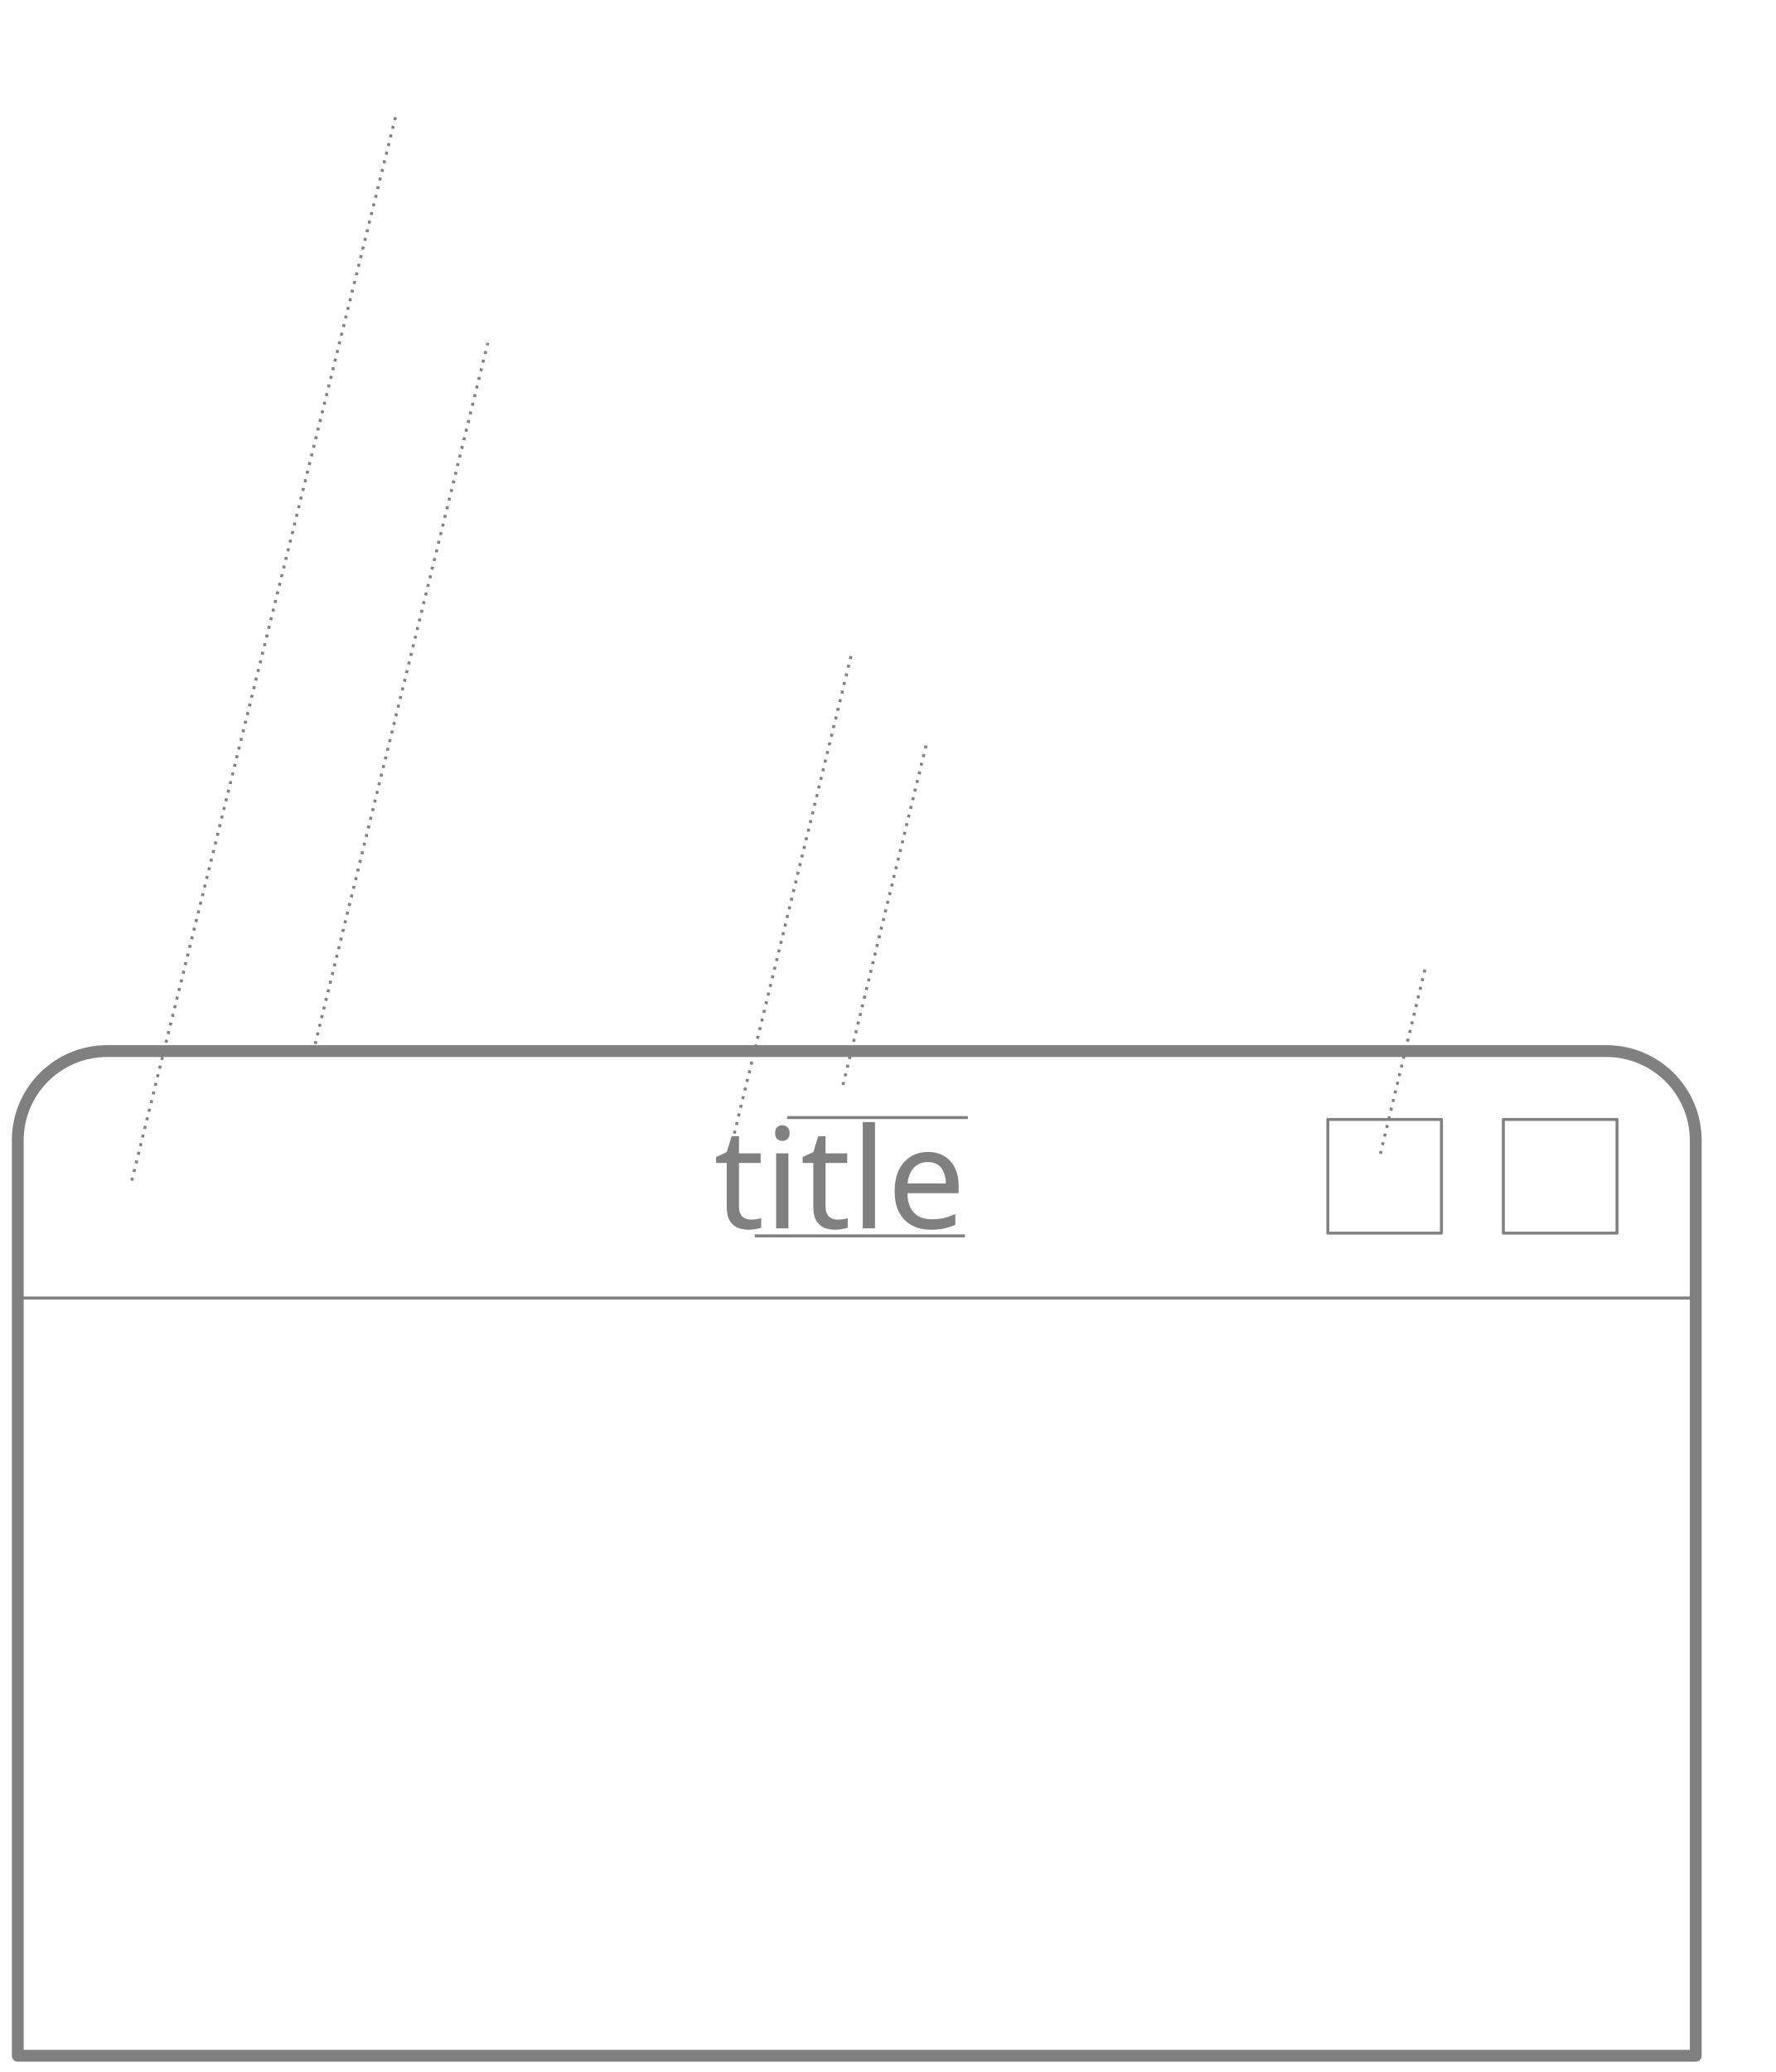
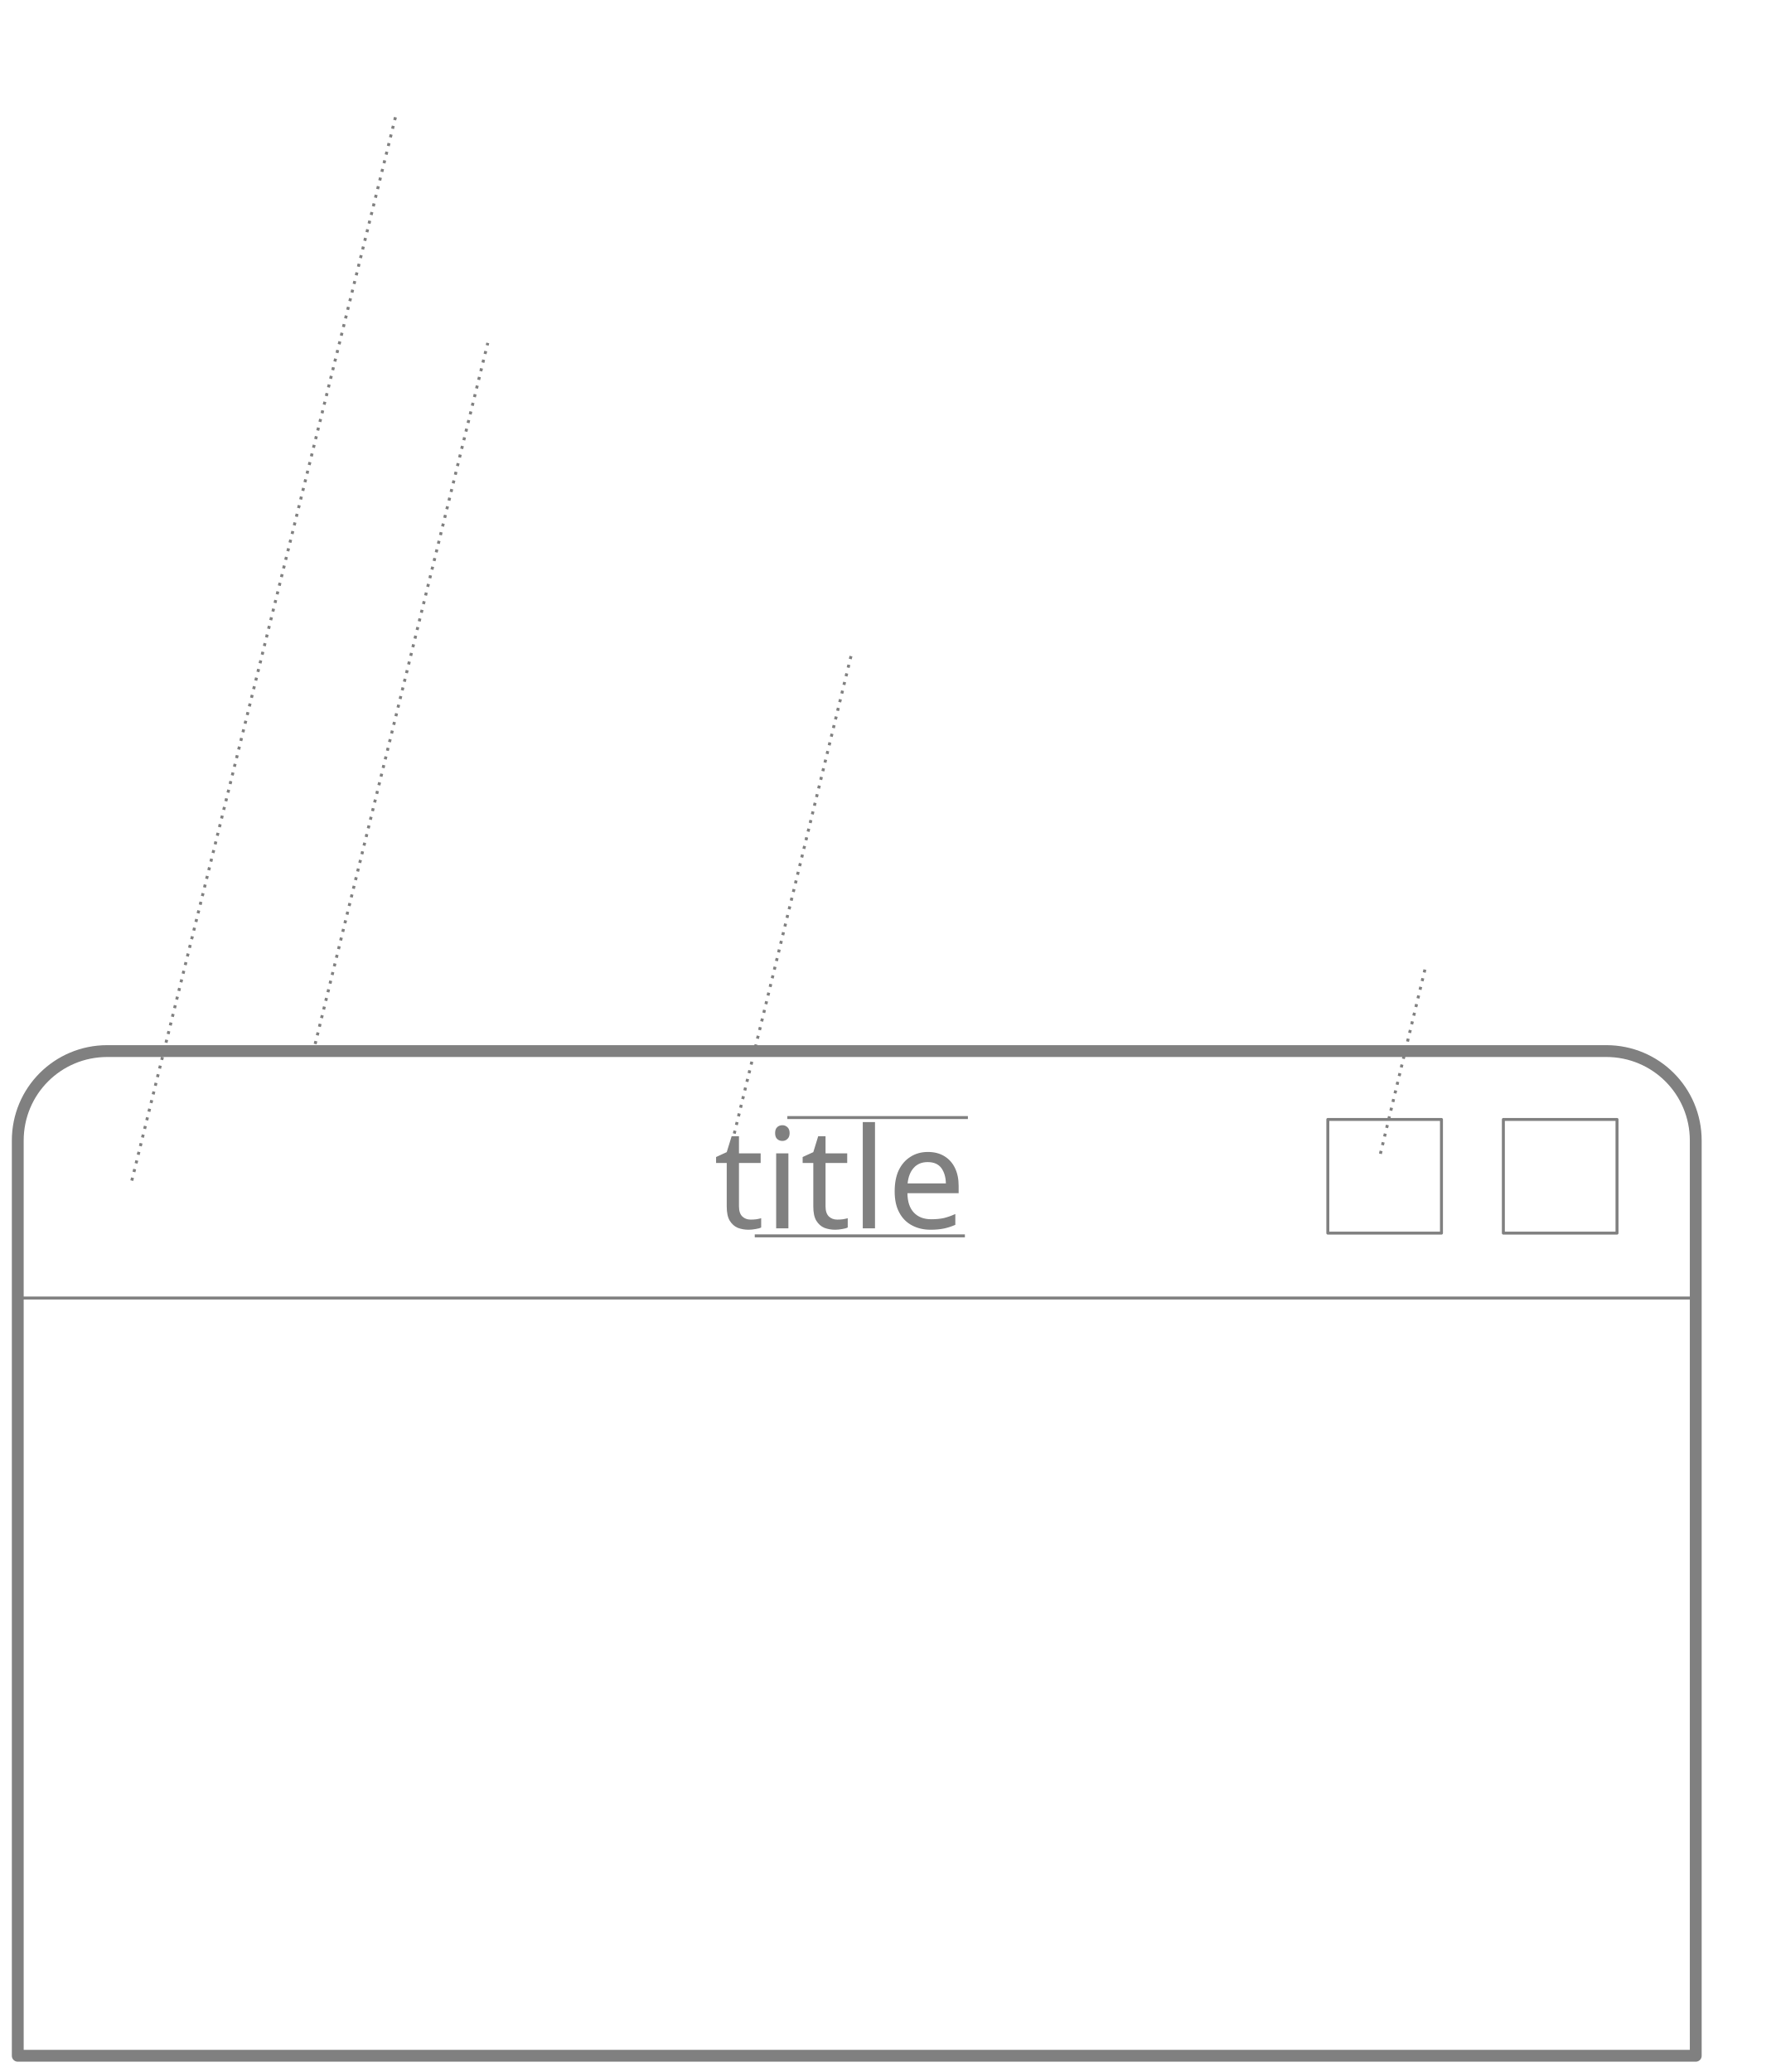
<svg xmlns="http://www.w3.org/2000/svg" width="600" height="700" viewBox="0 0 158.75 185.208" version="1.1" id="svg8">
  <defs id="defs2" />
  <g id="layer1">
    <path style="fill:#808080;fill-opacity:1;stroke:#808080;stroke-width:0.265;stroke-linecap:butt;stroke-linejoin:miter;stroke-miterlimit:4;stroke-dasharray:none;stroke-opacity:1" d="M 1.483,116.025 H 151.587" id="path4551" />
-     <path style="fill:#808080;stroke:#808080;stroke-width:0.265;stroke-linecap:butt;stroke-linejoin:miter;stroke-miterlimit:4;stroke-dasharray:0.265, 0.529;stroke-dashoffset:0;stroke-opacity:1" d="m 82.78,66.639 -7.498,30.66" id="path4551-5" />
    <path style="fill:#808080;stroke:#808080;stroke-width:0.265;stroke-linecap:butt;stroke-linejoin:miter;stroke-miterlimit:4;stroke-dasharray:0.265, 0.529;stroke-dashoffset:0;stroke-opacity:1" d="M 35.347,10.48 11.741,105.698" id="path4551-5-2" />
    <path style="fill:#808080;stroke:#808080;stroke-width:0.265;stroke-linecap:butt;stroke-linejoin:miter;stroke-miterlimit:4;stroke-dasharray:0.265, 0.529;stroke-dashoffset:0;stroke-opacity:1" d="M 76.07,58.649 65.479,101.978" id="path4551-5-2-0" />
    <path style="fill:#808080;stroke:#808080;stroke-width:0.265;stroke-linecap:butt;stroke-linejoin:miter;stroke-miterlimit:4;stroke-dasharray:0.265, 0.529;stroke-dashoffset:0;stroke-opacity:1" d="m 127.376,86.667 -4.084,16.902" id="path4551-5-2-0-8" />
    <path style="fill:#808080;fill-opacity:1;stroke:#808080;stroke-width:0.265;stroke-linecap:butt;stroke-linejoin:miter;stroke-miterlimit:4;stroke-dasharray:0.265, 0.529;stroke-dashoffset:0;stroke-opacity:1" d="M 27.984,94.088 43.603,30.652" id="path4551-5-3-6" />
    <path style="fill:none;stroke:#808080;stroke-width:1.058;stroke-linecap:round;stroke-linejoin:round;stroke-miterlimit:4;stroke-dasharray:none;stroke-opacity:1" d="m 9.588,93.951 c -4.432,0 -8,3.568 -8,8 v 81.807 H 151.587 v -81.807 c 0,-4.432 -3.568,-8 -8,-8 z" id="rect3736" />
    <path style="fill:#000000;fill-opacity:1;stroke:#808080;stroke-width:0.265px;stroke-linecap:butt;stroke-linejoin:miter;stroke-opacity:1" d="M 67.469,110.469 H 86.254" id="path4617" />
    <path style="fill:#000000;fill-opacity:1;stroke:#808080;stroke-width:0.265;stroke-linecap:butt;stroke-linejoin:miter;stroke-dasharray:none;stroke-opacity:1" d="M 70.382,99.895 H 86.522" id="path4617-7" />
    <flowRoot xml:space="preserve" id="flowRoot4649" style="font-style:normal;font-weight:normal;font-size:18.667px;line-height:1;font-family:sans-serif;letter-spacing:0px;word-spacing:0px;fill:#808080;fill-opacity:1;stroke:none" transform="matrix(0.2645833,0,0,0.2645833,-31.30992,-60.58551)">
      <flowRegion id="flowRegion4651" style="fill:#808080">
        <rect id="rect4653" width="254.89" height="46.621" x="288" y="348.52" style="fill:#808080" />
      </flowRegion>
      <flowPara id="flowPara4655" style="font-size:18.667px;fill:#808080">border.width</flowPara>
-     </flowRoot>
-     <flowRoot xml:space="preserve" id="flowRoot4649-36" style="font-style:normal;font-weight:normal;font-size:18.666px;line-height:1;font-family:sans-serif;letter-spacing:0px;word-spacing:0px;fill:#808080;fill-opacity:1;stroke:none" transform="matrix(0.2645833,0,0,0.2646059,7.971537,-27.74585)">
-       <flowRegion id="flowRegion4651-7" style="fill:#808080">
-         <rect id="rect4653-5" width="180.237" height="29.647" x="288" y="348.52" style="fill:#808080" />
-       </flowRegion>
-       <flowPara id="flowPara4655-3" style="font-size:18.666px;fill:#808080">padding.height</flowPara>
    </flowRoot>
    <rect style="fill:none;fill-opacity:1;stroke:#808080;stroke-width:0.265;stroke-linecap:round;stroke-linejoin:round;stroke-miterlimit:4;stroke-dasharray:none;stroke-opacity:1" id="rect4657" width="10.159" height="10.159" x="134.389" y="100.064" />
    <rect style="fill:none;fill-opacity:1;stroke:#808080;stroke-width:0.265;stroke-linecap:round;stroke-linejoin:round;stroke-miterlimit:4;stroke-dasharray:none;stroke-opacity:1" id="rect4657-3" width="10.159" height="10.159" x="118.697" y="100.064" />
    <flowRoot xml:space="preserve" id="flowRoot4649-3" style="font-style:normal;font-weight:normal;font-size:40px;line-height:1.25;font-family:sans-serif;letter-spacing:0px;word-spacing:0px;fill:#000000;fill-opacity:1;stroke:none" transform="matrix(0.2645833,0,0,0.2645833,-31.73157,-65.99231)">
      <flowRegion id="flowRegion4651-6">
        <rect id="rect4653-7" width="133" height="74" x="288" y="348.52" />
      </flowRegion>
      <flowPara id="flowPara4655-5" style="font-size:13.333px">windowborder.width.</flowPara>
    </flowRoot>
    <text xml:space="preserve" style="font-style:normal;font-weight:normal;font-size:12.502px;line-height:1.25;font-family:sans-serif;fill:#808080;fill-opacity:1;stroke:none;stroke-width:0.313" x="63.809" y="109.798" id="text3608">
      <tspan id="tspan3606" style="fill:#808080;fill-opacity:1;stroke-width:0.313" x="63.809" y="109.798">title</tspan>
    </text>
    <flowRoot xml:space="preserve" id="flowRoot4649-7" style="font-style:normal;font-weight:normal;font-size:13.649px;line-height:1;font-family:sans-serif;letter-spacing:0px;word-spacing:0px;fill:#808080;fill-opacity:1;stroke:none;stroke-width:0.731;stroke-dasharray:none" transform="matrix(0.3618403,0,0,0.3618403,-59.04432,-101.1161)">
      <flowRegion id="flowRegion4651-5" style="fill:#808080;stroke-width:0.731;stroke-dasharray:none">
        <rect id="rect4653-3" width="289.565" height="44.521" x="288" y="348.52" style="fill:#808080;stroke-width:0.731;stroke-dasharray:none" />
      </flowRegion>
      <flowPara id="flowPara4655-56" style="font-size:13.649px;fill:#808080;stroke-width:0.731;stroke-dasharray:none">window.(in)active.border.color</flowPara>
    </flowRoot>
    <flowRoot xml:space="preserve" id="flowRoot4649-7-7" style="font-style:normal;font-weight:normal;font-size:13.649px;line-height:1;font-family:sans-serif;letter-spacing:0px;word-spacing:0px;fill:#808080;fill-opacity:1;stroke:none;stroke-width:0.731;stroke-dasharray:none" transform="matrix(0.3618403,0,0,0.3618403,-8.803213,-49.96464)">
      <flowRegion id="flowRegion4651-5-9" style="fill:#808080;stroke-width:0.731;stroke-dasharray:none">
        <rect id="rect4653-3-20" width="181.377" height="34.335" x="288" y="348.52" style="fill:#808080;stroke-width:0.731;stroke-dasharray:none" />
      </flowRegion>
      <flowPara id="flowPara4655-56-2" style="font-size:13.649px;fill:#808080;stroke-width:0.731;stroke-dasharray:none">window.(in)active.button.</flowPara>
      <flowPara style="font-size:13.649px;fill:#808080;stroke-width:0.731;stroke-dasharray:none" id="flowPara12858">unpressed.image.color</flowPara>
    </flowRoot>
    <flowRoot xml:space="preserve" id="flowRoot4649-7-9" style="font-style:normal;font-weight:normal;font-size:13.649px;line-height:1;font-family:sans-serif;letter-spacing:0px;word-spacing:0px;fill:#808080;fill-opacity:1;stroke:none;stroke-width:0.731;stroke-dasharray:none" transform="matrix(0.3618403,0,0,0.3618403,-68.14481,-117.2342)">
      <flowRegion id="flowRegion4651-5-1" style="fill:#808080;stroke-width:0.731;stroke-dasharray:none">
        <rect id="rect4653-3-2" width="289.565" height="44.521" x="288" y="348.52" style="fill:#808080;stroke-width:0.731;stroke-dasharray:none" />
      </flowRegion>
      <flowPara id="flowPara4655-56-7" style="font-size:13.649px;fill:#808080;stroke-width:0.731;stroke-dasharray:none">window.(in)active.title.bg.color</flowPara>
    </flowRoot>
    <flowRoot xml:space="preserve" id="flowRoot4649-7-9-9" style="font-style:normal;font-weight:normal;font-size:13.649px;line-height:1;font-family:sans-serif;letter-spacing:0px;word-spacing:0px;fill:#808080;fill-opacity:1;stroke:none;stroke-width:0.731;stroke-dasharray:none" transform="matrix(0.3618403,0,0,0.3618403,-42.42063,-81.40222)">
      <flowRegion id="flowRegion4651-5-1-3" style="fill:#808080;stroke-width:0.731;stroke-dasharray:none">
        <rect id="rect4653-3-2-6" width="289.565" height="44.521" x="288" y="348.52" style="fill:#808080;stroke-width:0.731;stroke-dasharray:none" />
      </flowRegion>
      <flowPara id="flowPara4655-56-7-0" style="font-size:13.649px;fill:#808080;stroke-width:0.731;stroke-dasharray:none">window.(in)active.label.text.color</flowPara>
    </flowRoot>
    <flowRoot xml:space="preserve" id="flowRoot4649-7-9-9-6" style="font-style:normal;font-weight:normal;font-size:13.649px;line-height:1;font-family:sans-serif;letter-spacing:0px;word-spacing:0px;fill:#808080;fill-opacity:1;stroke:none;stroke-width:0.731;stroke-dasharray:none" transform="matrix(0.3618403,0,0,0.3618403,-42.42063,-75.45442)">
      <flowRegion id="flowRegion4651-5-1-3-2" style="fill:#808080;stroke-width:0.731;stroke-dasharray:none">
        <rect id="rect4653-3-2-6-6" width="289.565" height="44.521" x="288" y="348.52" style="fill:#808080;stroke-width:0.731;stroke-dasharray:none" />
      </flowRegion>
      <flowPara id="flowPara4655-56-7-0-1" style="font-size:13.649px;fill:#808080;stroke-width:0.731;stroke-dasharray:none">window.label.text.justify</flowPara>
    </flowRoot>
  </g>
</svg>
